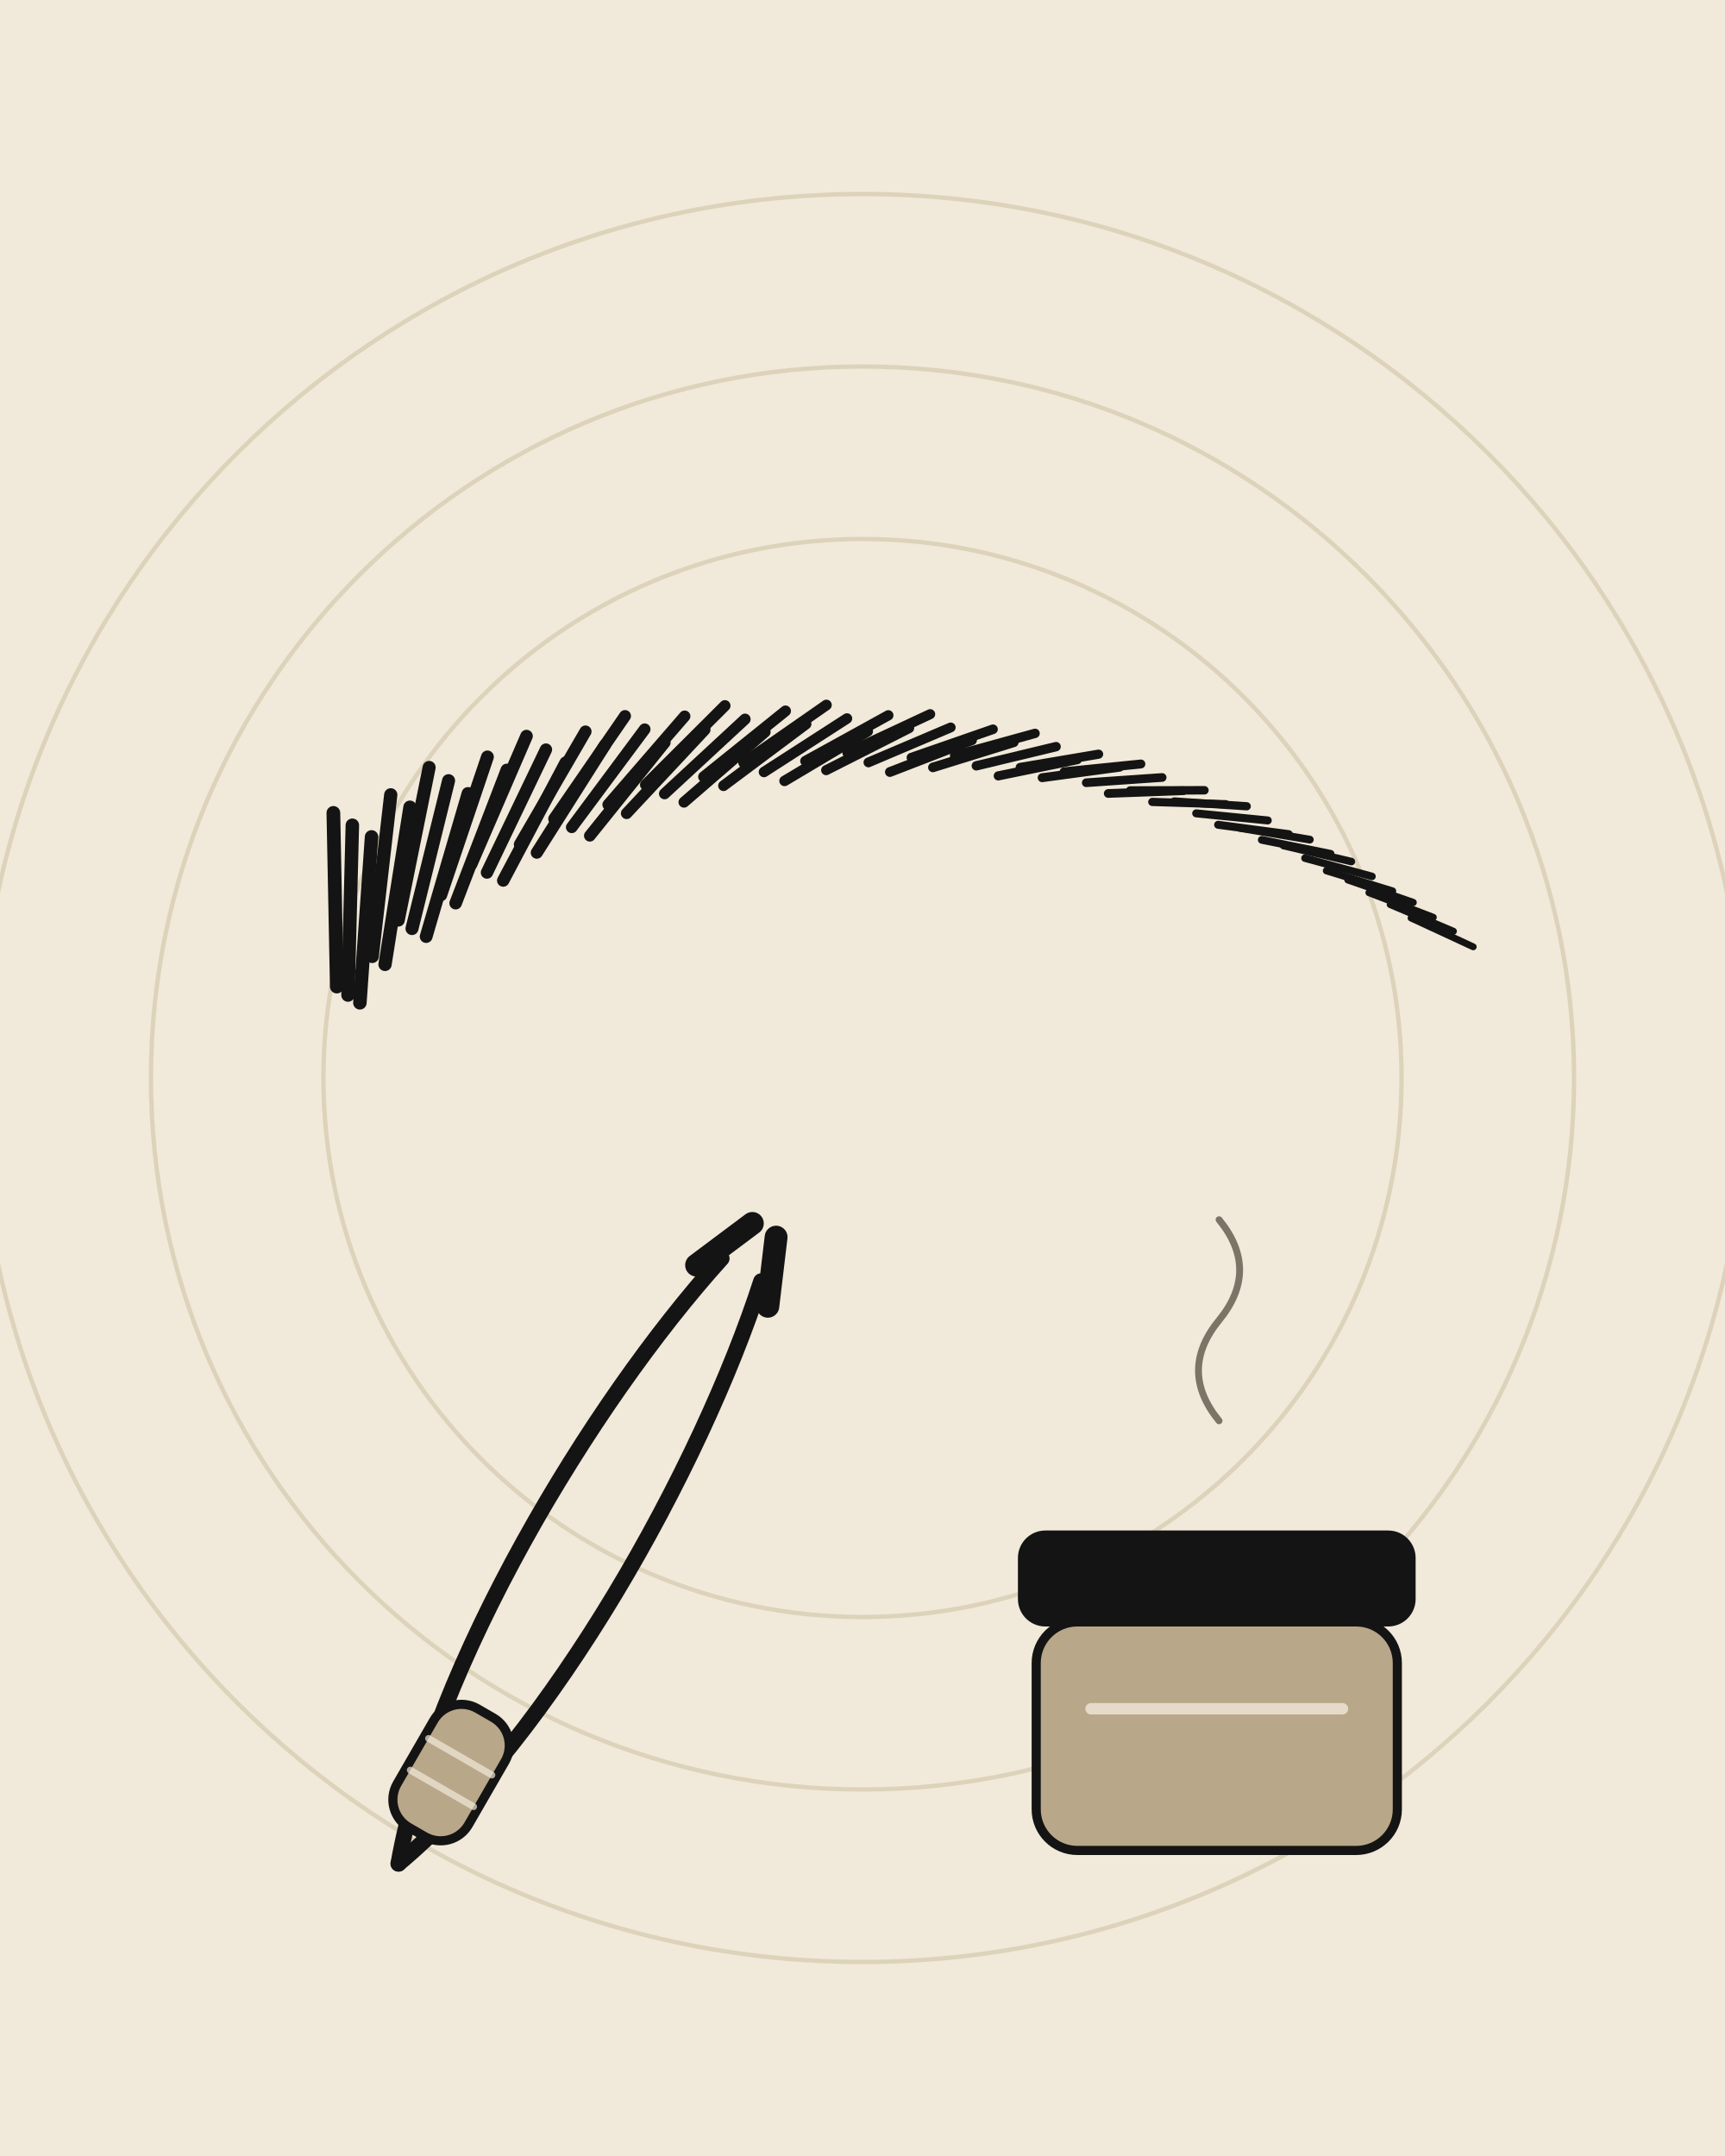
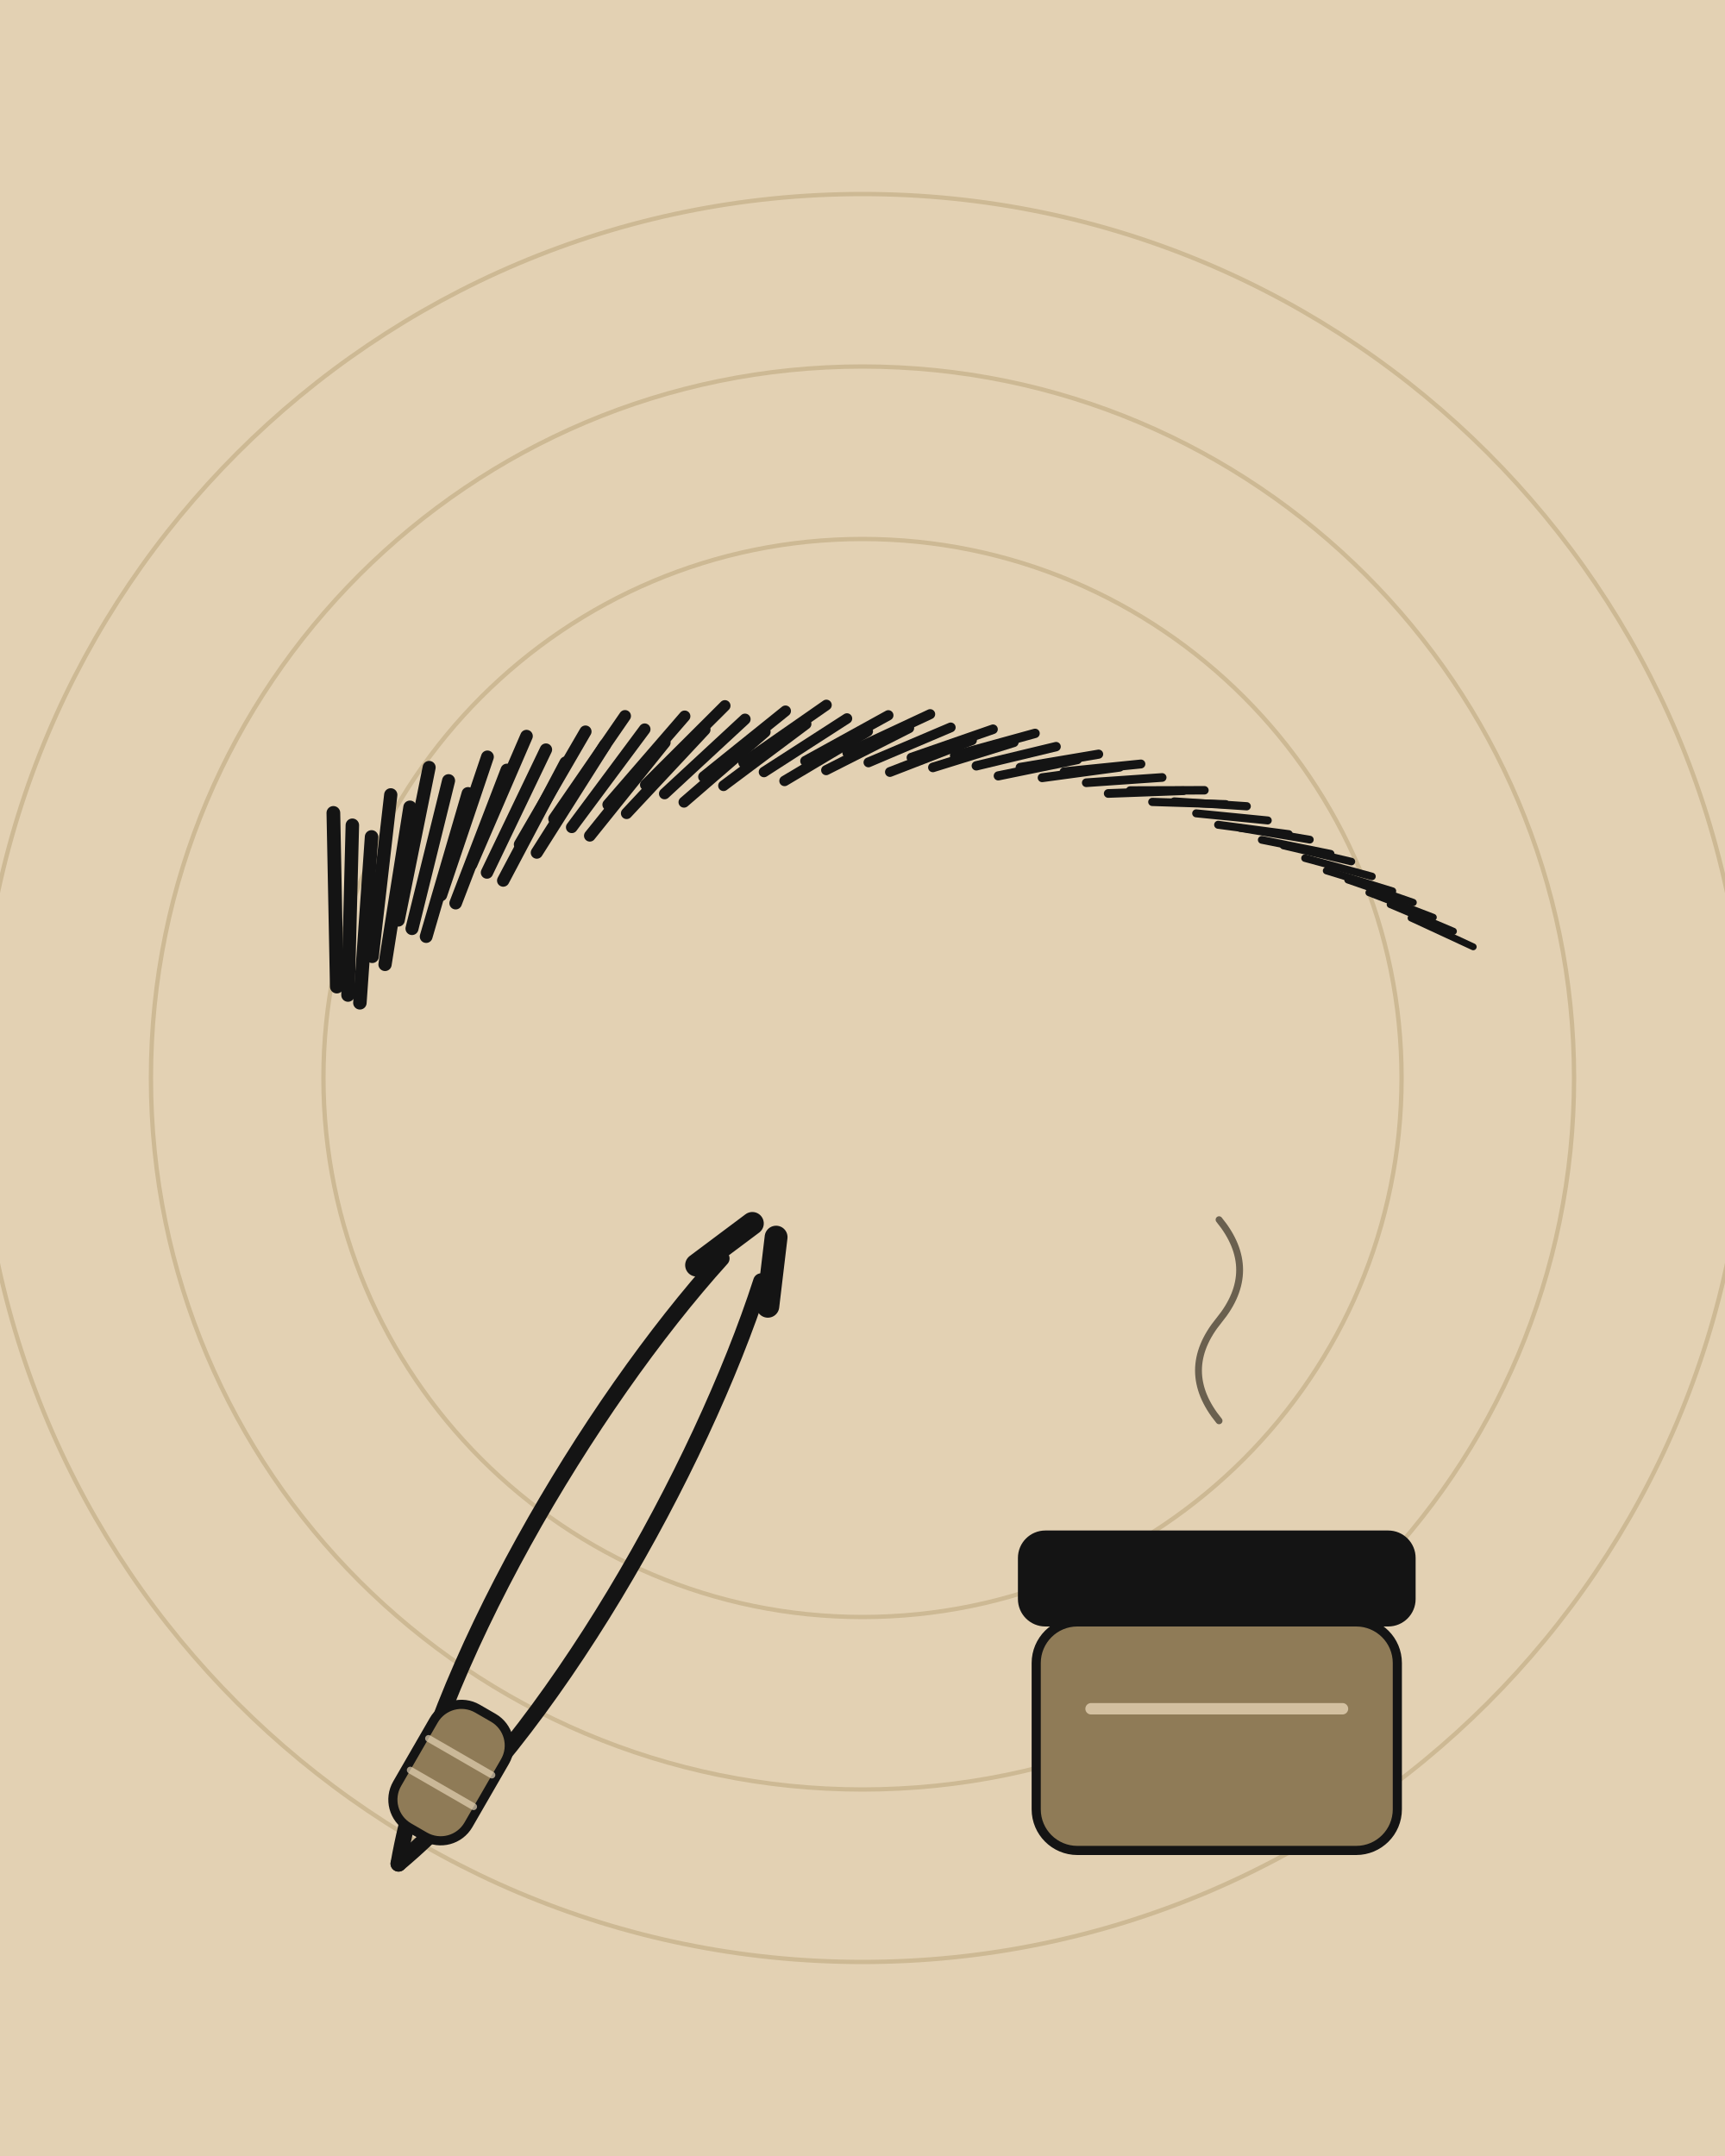
<svg xmlns="http://www.w3.org/2000/svg" viewBox="0 0 800 1000" fill="none" stroke="#141414" stroke-width="4" stroke-linecap="round" stroke-linejoin="round">
-   <rect width="800" height="1000" fill="#f1e9d9" stroke="none" />
-   <g stroke="#ddd2ba" stroke-width="2">
+   <rect width="800" height="1000" fill="#e3d1b3" stroke="none" />
+   <g stroke="#cdb994" stroke-width="2">
    <circle cx="400" cy="500" r="250" />
    <circle cx="400" cy="500" r="330" />
    <circle cx="400" cy="500" r="410" />
  </g>
  <g transform="translate(400 500) scale(1.06) translate(-400 -500)">
    <path d="M 170 460 l -1.5 -76" stroke-width="6" />
    <path d="M 174.9 463.7 l 1.9 -74.3" stroke-width="5.9" />
    <path d="M 180.1 467.1 l 5.1 -72.6" stroke-width="5.9" />
    <path d="M 185.5 446.8 l 8.1 -70.7" stroke-width="5.8" />
    <path d="M 191.1 450.3 l 10.9 -68.8" stroke-width="5.8" />
    <path d="M 196.9 430.9 l 13.5 -66.8" stroke-width="5.7" />
    <path d="M 202.9 434.6 l 16 -64.7" stroke-width="5.7" />
    <path d="M 209.1 438.1 l 18.3 -62.6" stroke-width="5.6" />
    <path d="M 215.5 419.9 l 20.4 -60.4" stroke-width="5.6" />
    <path d="M 222 423.5 l 22.4 -58.3" stroke-width="5.5" />
    <path d="M 228.8 406.4 l 24.2 -56" stroke-width="5.5" />
    <path d="M 235.7 410.1 l 25.8 -53.8" stroke-width="5.4" />
    <path d="M 242.8 413.6 l 27.3 -51.6" stroke-width="5.4" />
    <path d="M 250.1 397.8 l 28.7 -49.4" stroke-width="5.3" />
    <path d="M 257.5 401.4 l 29.9 -47.2" stroke-width="5.3" />
    <path d="M 265.1 386.6 l 31 -45" stroke-width="5.2" />
    <path d="M 272.8 390.3 l 31.9 -42.9" stroke-width="5.1" />
    <path d="M 280.7 394 l 32.8 -40.8" stroke-width="5.1" />
    <path d="M 288.7 380.4 l 33.5 -38.7" stroke-width="5" />
    <path d="M 296.8 384.2 l 34.2 -36.6" stroke-width="5" />
    <path d="M 305.1 371.7 l 34.7 -34.6" stroke-width="4.9" />
    <path d="M 313.4 375.6 l 35.2 -32.6" stroke-width="4.9" />
    <path d="M 321.9 379.3 l 35.5 -30.7" stroke-width="4.8" />
    <path d="M 330.5 368.2 l 35.8 -28.8" stroke-width="4.8" />
    <path d="M 339.2 372.1 l 36.1 -27" stroke-width="4.7" />
    <path d="M 348 362 l 36.2 -25.2" stroke-width="4.7" />
    <path d="M 356.9 366.1 l 36.3 -23.4" stroke-width="4.6" />
    <path d="M 365.9 370 l 36.4 -21.7" stroke-width="4.6" />
    <path d="M 375 361.3 l 36.3 -20" stroke-width="4.5" />
    <path d="M 384.1 365.3 l 36.3 -18.4" stroke-width="4.4" />
    <path d="M 393.4 357.7 l 36.2 -16.9" stroke-width="4.4" />
    <path d="M 402.6 361.9 l 36 -15.3" stroke-width="4.3" />
    <path d="M 412 366.1 l 35.9 -13.9" stroke-width="4.3" />
    <path d="M 421.4 359.8 l 35.7 -12.4" stroke-width="4.2" />
    <path d="M 430.8 364.1 l 35.4 -11" stroke-width="4.2" />
    <path d="M 440.3 358.9 l 35.2 -9.7" stroke-width="4.1" />
    <path d="M 449.8 363.4 l 34.9 -8.4" stroke-width="4.1" />
    <path d="M 459.4 367.8 l 34.6 -7.1" stroke-width="4" />
    <path d="M 469 364.1 l 34.3 -5.8" stroke-width="4" />
    <path d="M 478.6 368.6 l 33.9 -4.6" stroke-width="3.9" />
    <path d="M 488.2 366 l 33.6 -3.4" stroke-width="3.9" />
    <path d="M 497.9 370.8 l 33.2 -2.3" stroke-width="3.8" />
    <path d="M 507.5 375.5 l 32.9 -1.2" stroke-width="3.8" />
    <path d="M 517.1 374.2 l 32.5 -0.1" stroke-width="3.7" />
    <path d="M 526.8 379.2 l 32.1 1" stroke-width="3.6" />
    <path d="M 536.4 379 l 31.7 2.1" stroke-width="3.6" />
    <path d="M 546 384.2 l 31.3 3.1" stroke-width="3.5" />
    <path d="M 555.6 389.2 l 30.9 4.1" stroke-width="3.5" />
    <path d="M 565.2 390.6 l 30.5 5.1" stroke-width="3.4" />
    <path d="M 574.7 395.8 l 30.1 6.1" stroke-width="3.4" />
    <path d="M 584.2 398.3 l 29.7 7" stroke-width="3.3" />
    <path d="M 593.6 403.8 l 29.3 8" stroke-width="3.3" />
    <path d="M 603 409.3 l 28.9 8.9" stroke-width="3.2" />
    <path d="M 612.4 413.3 l 28.5 9.9" stroke-width="3.2" />
    <path d="M 621.6 418.9 l 28.1 10.8" stroke-width="3.1" />
    <path d="M 630.9 424.1 l 27.6 11.7" stroke-width="3.1" />
    <path d="M 640 430 l 27.2 12.6" stroke-width="3" />
    <g transform="rotate(30 280 700)" fill="none">
      <path d="M280 866 C250 784 252 650 270 566" stroke-width="7" />
      <path d="M280 866 C310 784 308 650 290 566" stroke-width="7" />
      <path d="M262 574 L274 546 M298 574 L286 546" stroke-width="10" />
-       <rect x="262" y="790" width="36" height="60" rx="14" fill="#b9a78a" />
-       <path d="M264 812 h32 M264 828 h32" stroke="#f1e9d9" stroke-width="3" opacity=".7" />
+       <rect x="262" y="790" width="36" height="60" rx="14" fill="#8f7b57" />
+       <path d="M264 812 h32 M264 828 h32" stroke="#e3d1b3" stroke-width="3" opacity=".7" />
    </g>
    <g>
      <rect x="470" y="700" width="170" height="38" rx="10" fill="#141414" />
-       <rect x="476" y="738" width="158" height="100" rx="18" fill="#b9a78a" />
-       <path d="M500 776 H610" stroke="#f1e9d9" stroke-width="5" opacity=".8" />
+       <rect x="476" y="738" width="158" height="100" rx="18" fill="#8f7b57" />
+       <path d="M500 776 H610" stroke="#e3d1b3" stroke-width="5" opacity=".8" />
    </g>
-     <path d="M556 650 q-18 -22 0 -44 t0 -44" stroke="#7c7466" stroke-width="3" />
+     <path d="M556 650 q-18 -22 0 -44 t0 -44" stroke="#6a604f" stroke-width="3" />
  </g>
</svg>
